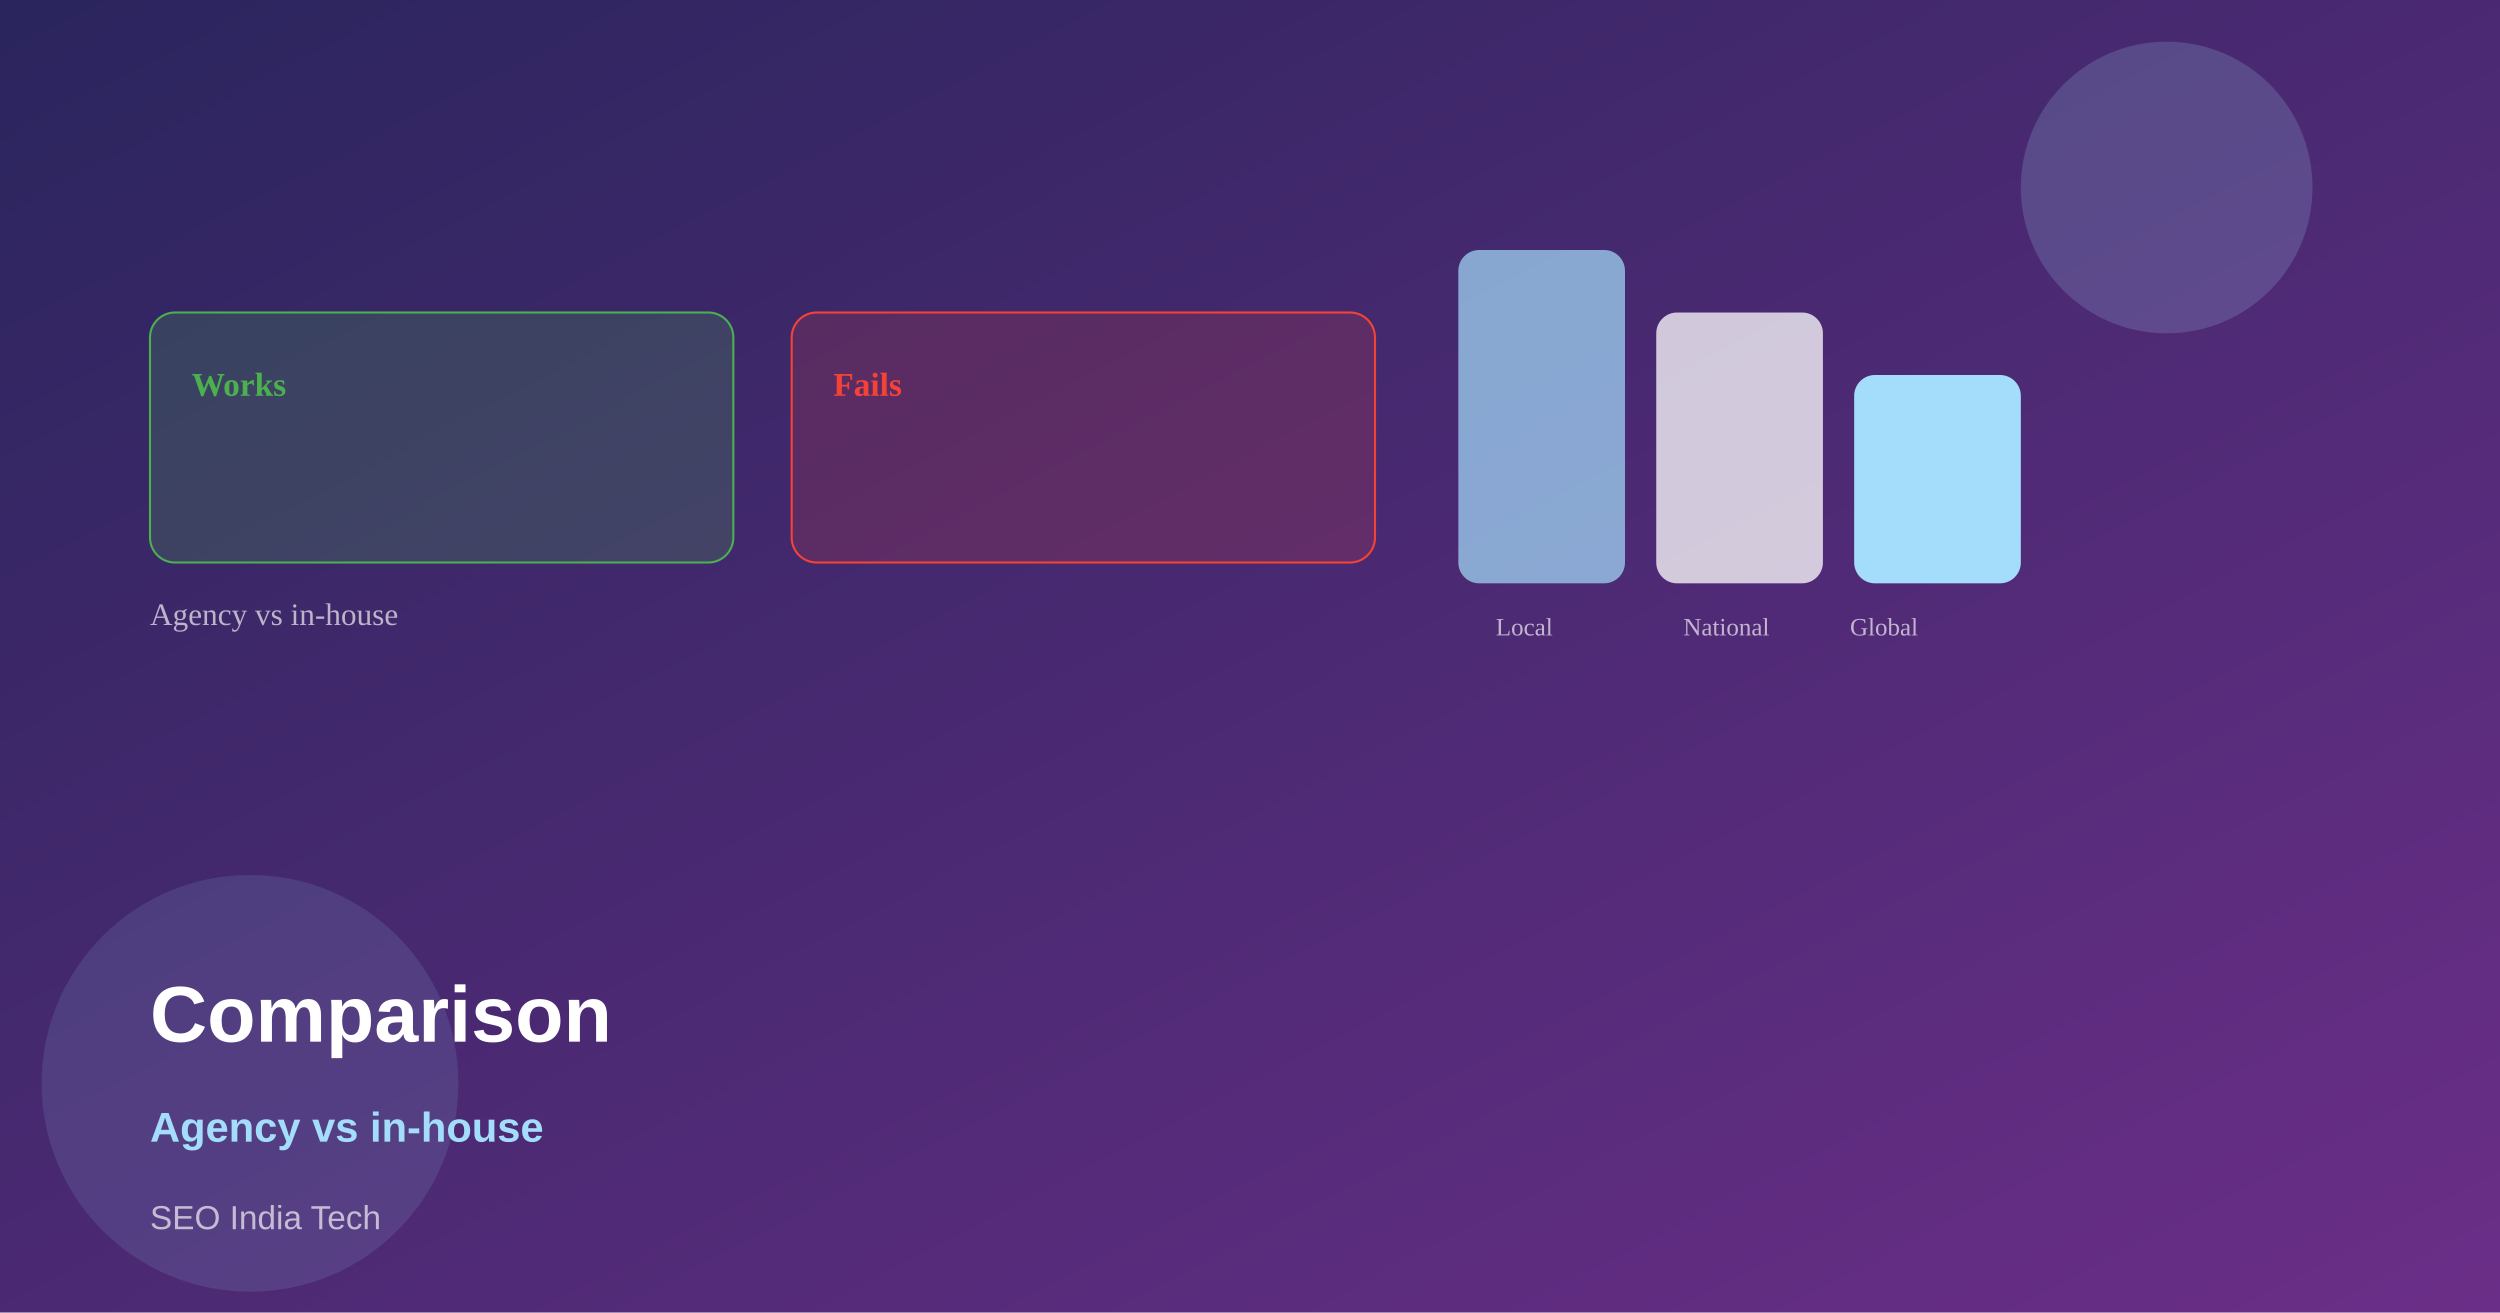
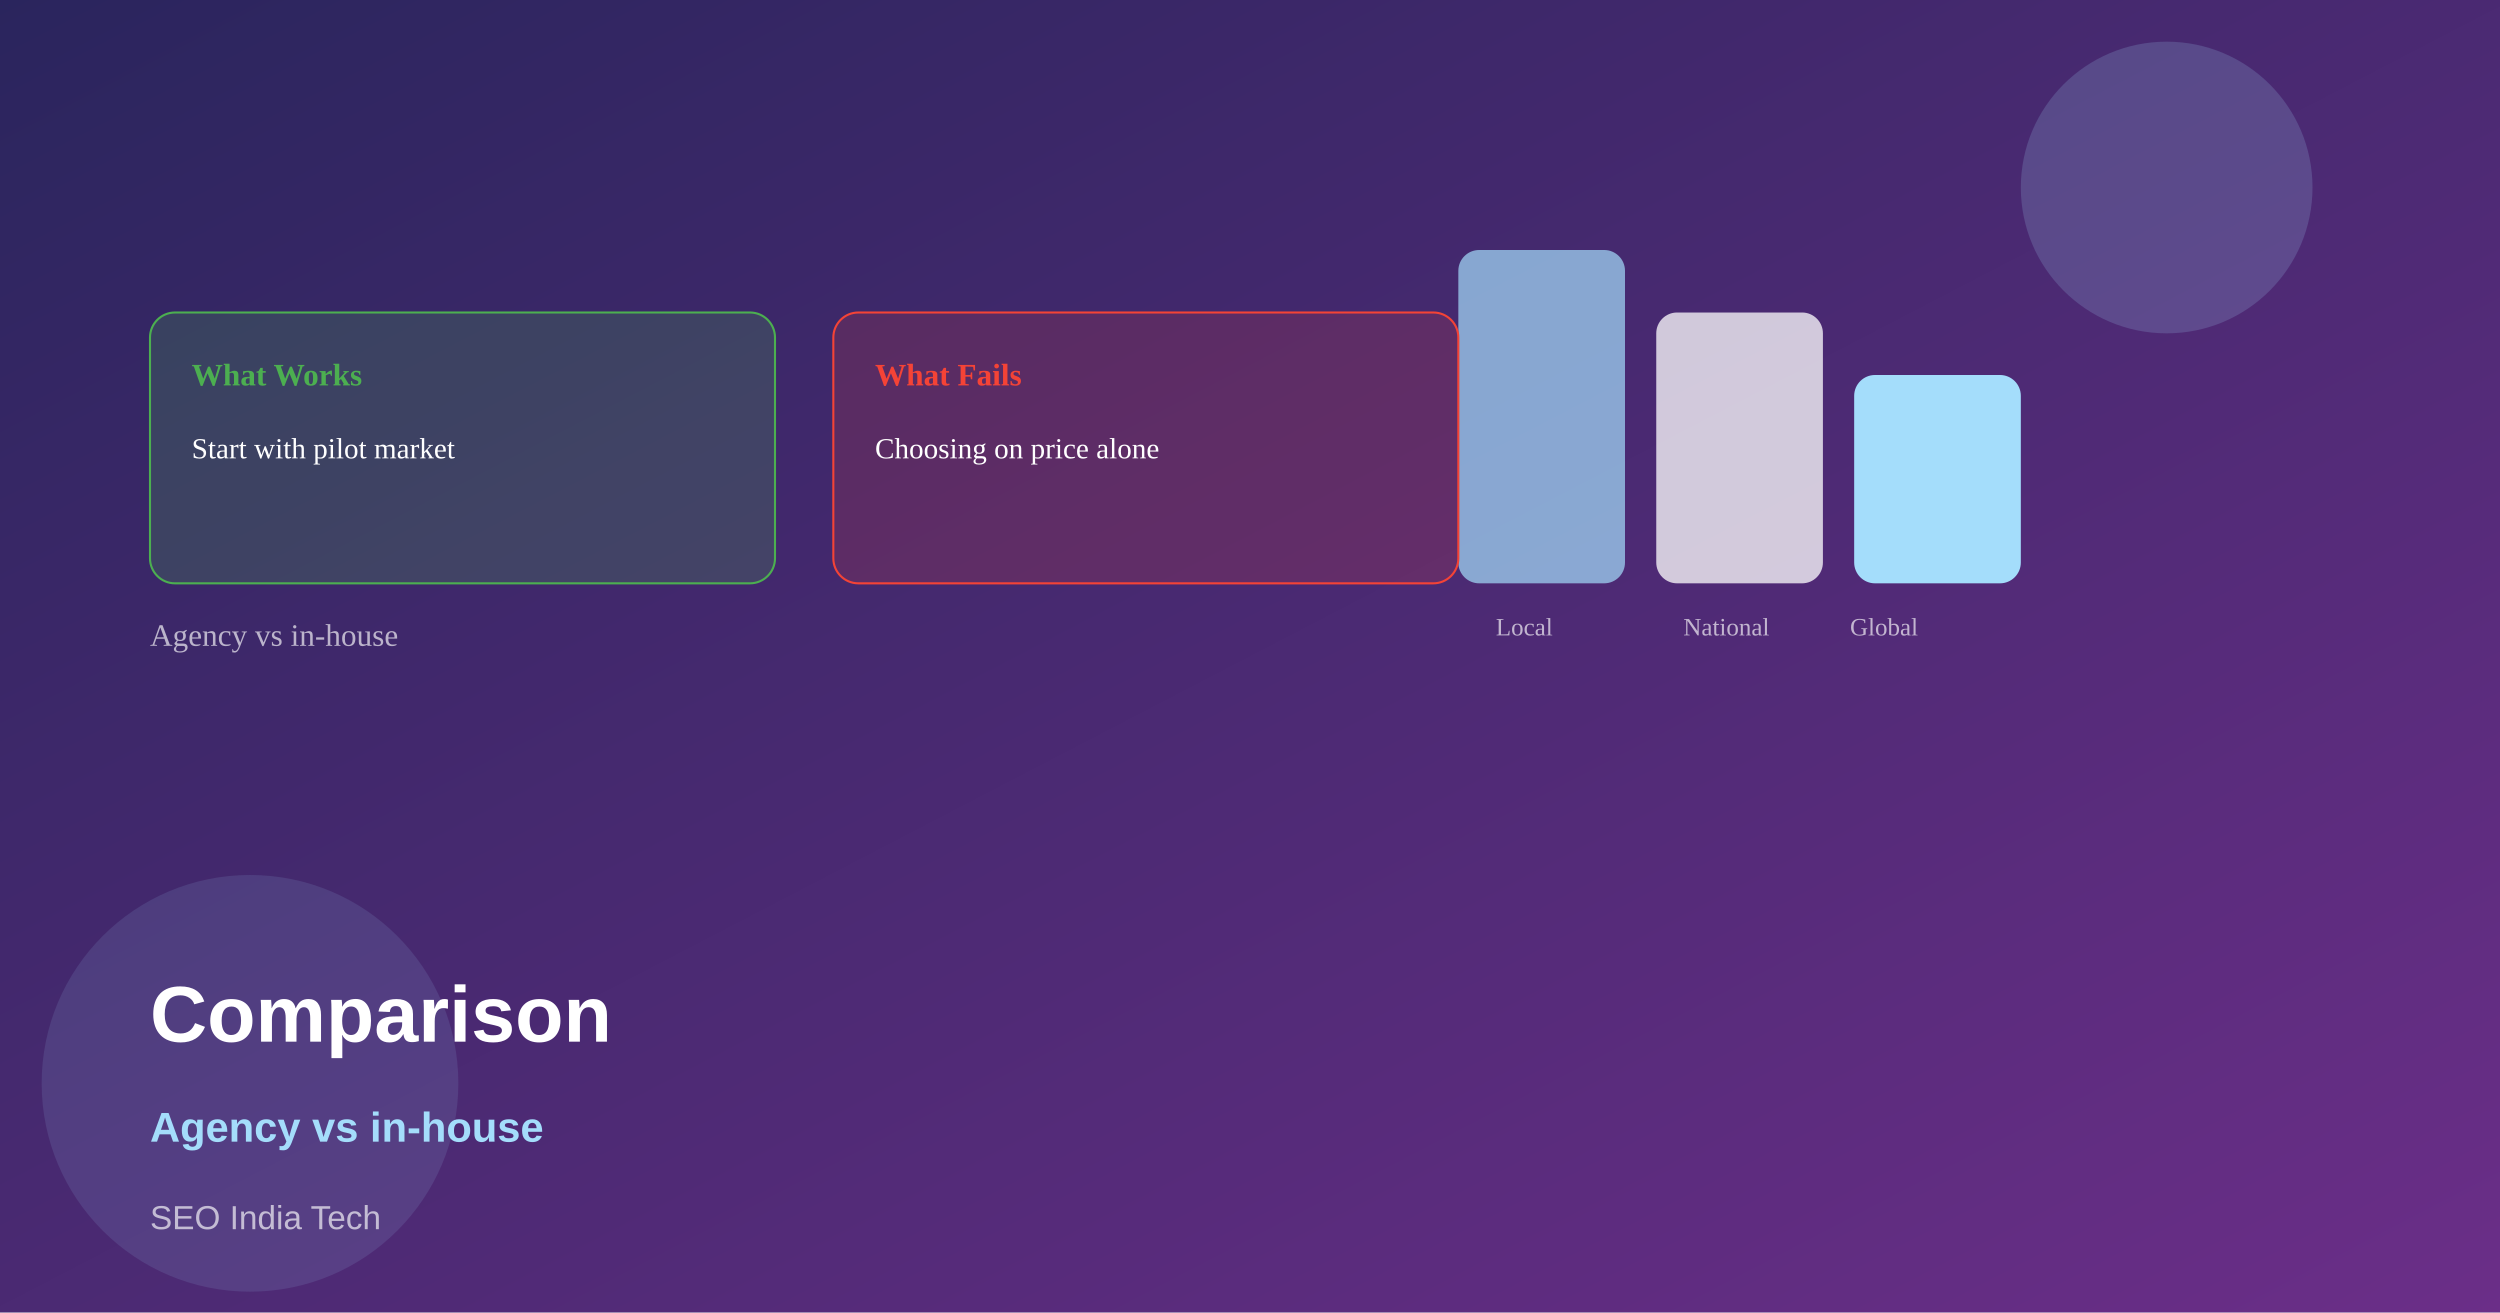
<svg xmlns="http://www.w3.org/2000/svg" width="1200" height="630" viewBox="0 0 1200 630" role="img" aria-label="Comparison">
  <defs>
    <linearGradient id="bg-compare-choose-best-seo-agency-europe" x1="0%" y1="0%" x2="100%" y2="100%">
      <stop offset="0%" stop-color="#2A255D" />
      <stop offset="100%" stop-color="#6B2E88" />
    </linearGradient>
    <filter id="shadow-compare-choose-best-seo-agency-europe" x="-20%" y="-20%" width="140%" height="140%">
      <feDropShadow dx="0" dy="8" stdDeviation="12" flood-color="#000" flood-opacity="0.25" />
    </filter>
  </defs>
  <rect width="1200" height="630" fill="url(#bg-compare-choose-best-seo-agency-europe)" />
  <circle cx="1040" cy="90" r="70" fill="#A4DDFB" opacity="0.18" />
  <circle cx="120" cy="520" r="100" fill="#A4DDFB" opacity="0.12" />
  <g transform="translate(700,120)">
    <rect x="0" y="0" width="80" height="160" rx="10" fill="#A4DDFB" opacity="0.7" />
    <rect x="95" y="30" width="80" height="130" rx="10" fill="#ffffff" opacity="0.75" />
    <rect x="190" y="60" width="80" height="100" rx="10" fill="#A4DDFB" />
    <text x="18" y="185" fill="rgba(255,255,255,0.65)" font-size="12">Local</text>
    <text x="108" y="185" fill="rgba(255,255,255,0.65)" font-size="12">National</text>
    <text x="188" y="185" fill="rgba(255,255,255,0.65)" font-size="12">Global</text>
  </g>
-   <rect x="72" y="150" width="280" height="120" rx="12" fill="rgba(76,175,80,0.2)" stroke="#4CAF50" />
-   <text x="92" y="190" fill="#4CAF50" font-size="16" font-weight="700">Works</text>
-   <rect x="380" y="150" width="280" height="120" rx="12" fill="rgba(244,67,54,0.15)" stroke="#F44336" />
-   <text x="400" y="190" fill="#F44336" font-size="16" font-weight="700">Fails</text>
-   <text x="72" y="300" fill="rgba(255,255,255,0.65)" font-size="15">Agency vs in-house</text>
+   <rect x="72" y="150" width="300" height="130" rx="12" fill="rgba(76,175,80,0.2)" stroke="#4CAF50" />
+   <text x="92" y="185" fill="#4CAF50" font-size="15" font-weight="700">What Works</text>
+   <text x="92" y="220" fill="#ffffff" font-size="14">Start with pilot market</text>
+   <rect x="400" y="150" width="300" height="130" rx="12" fill="rgba(244,67,54,0.15)" stroke="#F44336" />
+   <text x="420" y="185" fill="#F44336" font-size="15" font-weight="700">What Fails</text>
+   <text x="420" y="220" fill="#ffffff" font-size="14">Choosing on price alone</text>
+   <text x="72" y="310" fill="rgba(255,255,255,0.65)" font-size="15">Agency vs in-house</text>
  <text x="72" y="500" fill="#ffffff" font-family="Arial,Helvetica,sans-serif" font-size="38" font-weight="700">Comparison</text>
  <text x="72" y="548" fill="#A4DDFB" font-family="Arial,Helvetica,sans-serif" font-size="20" font-weight="600">Agency vs in-house</text>
  <text x="72" y="590" fill="rgba(255,255,255,0.65)" font-family="Arial,Helvetica,sans-serif" font-size="16">SEO India Tech</text>
</svg>
